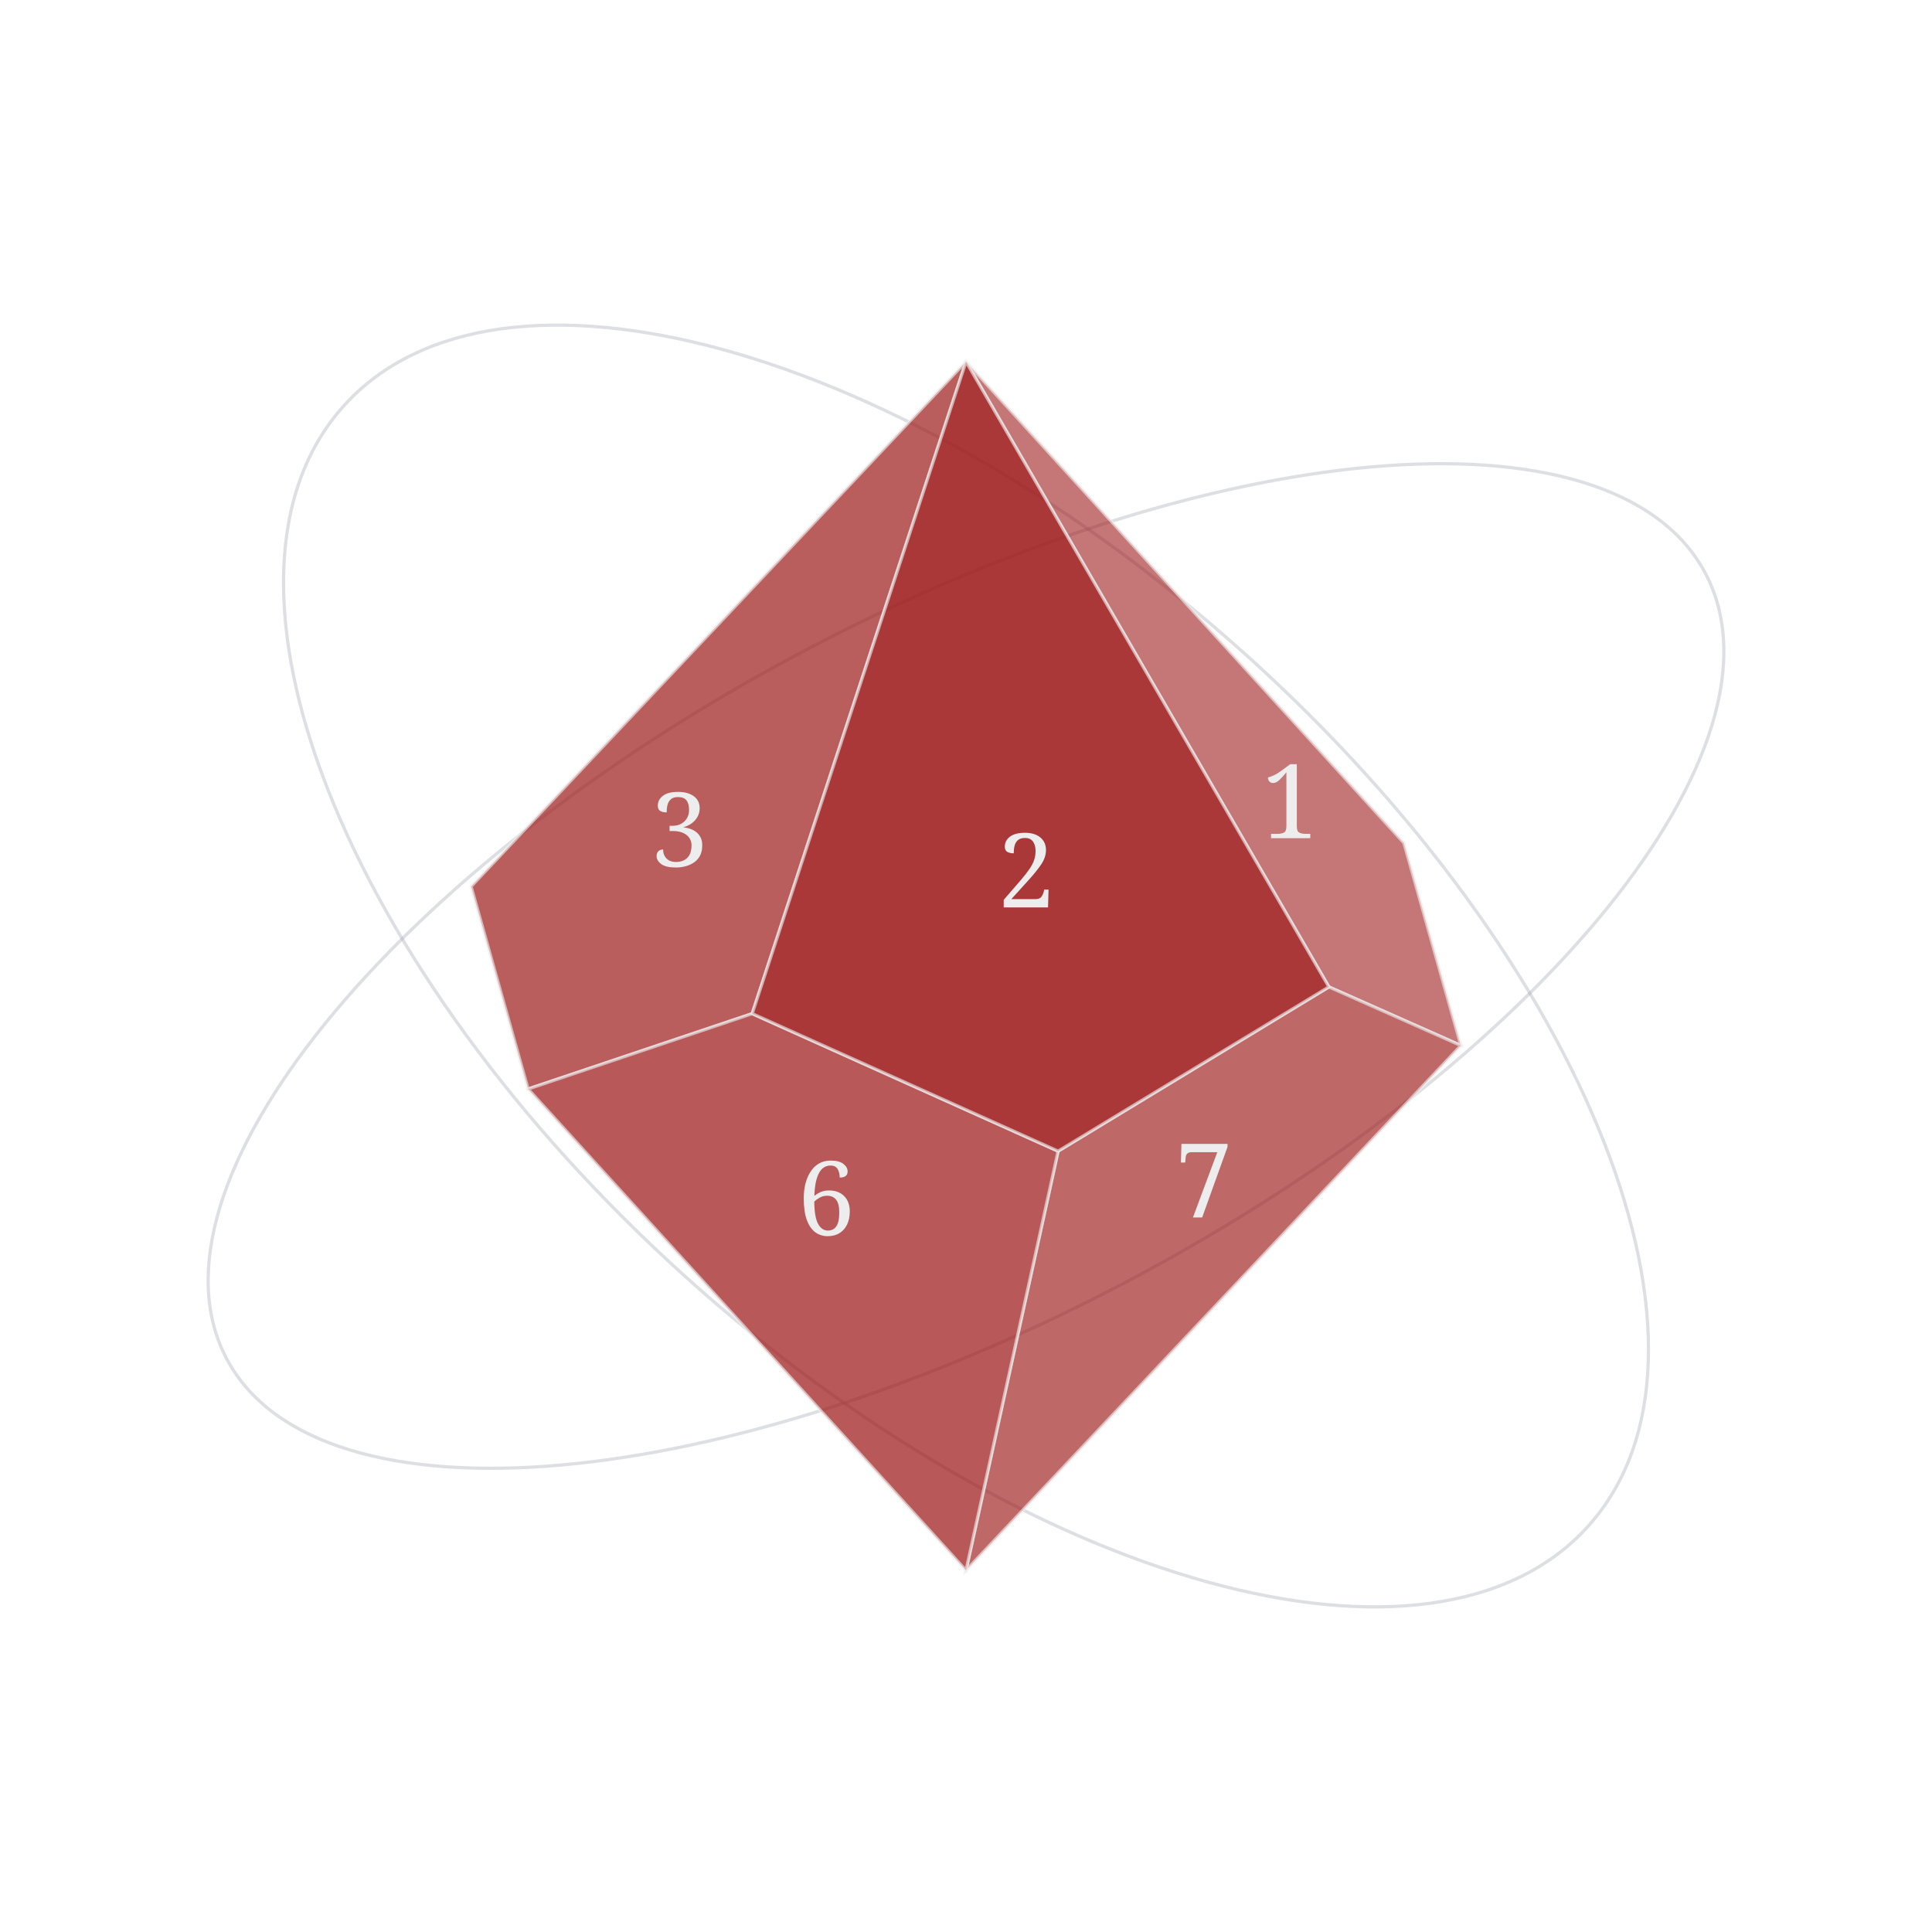
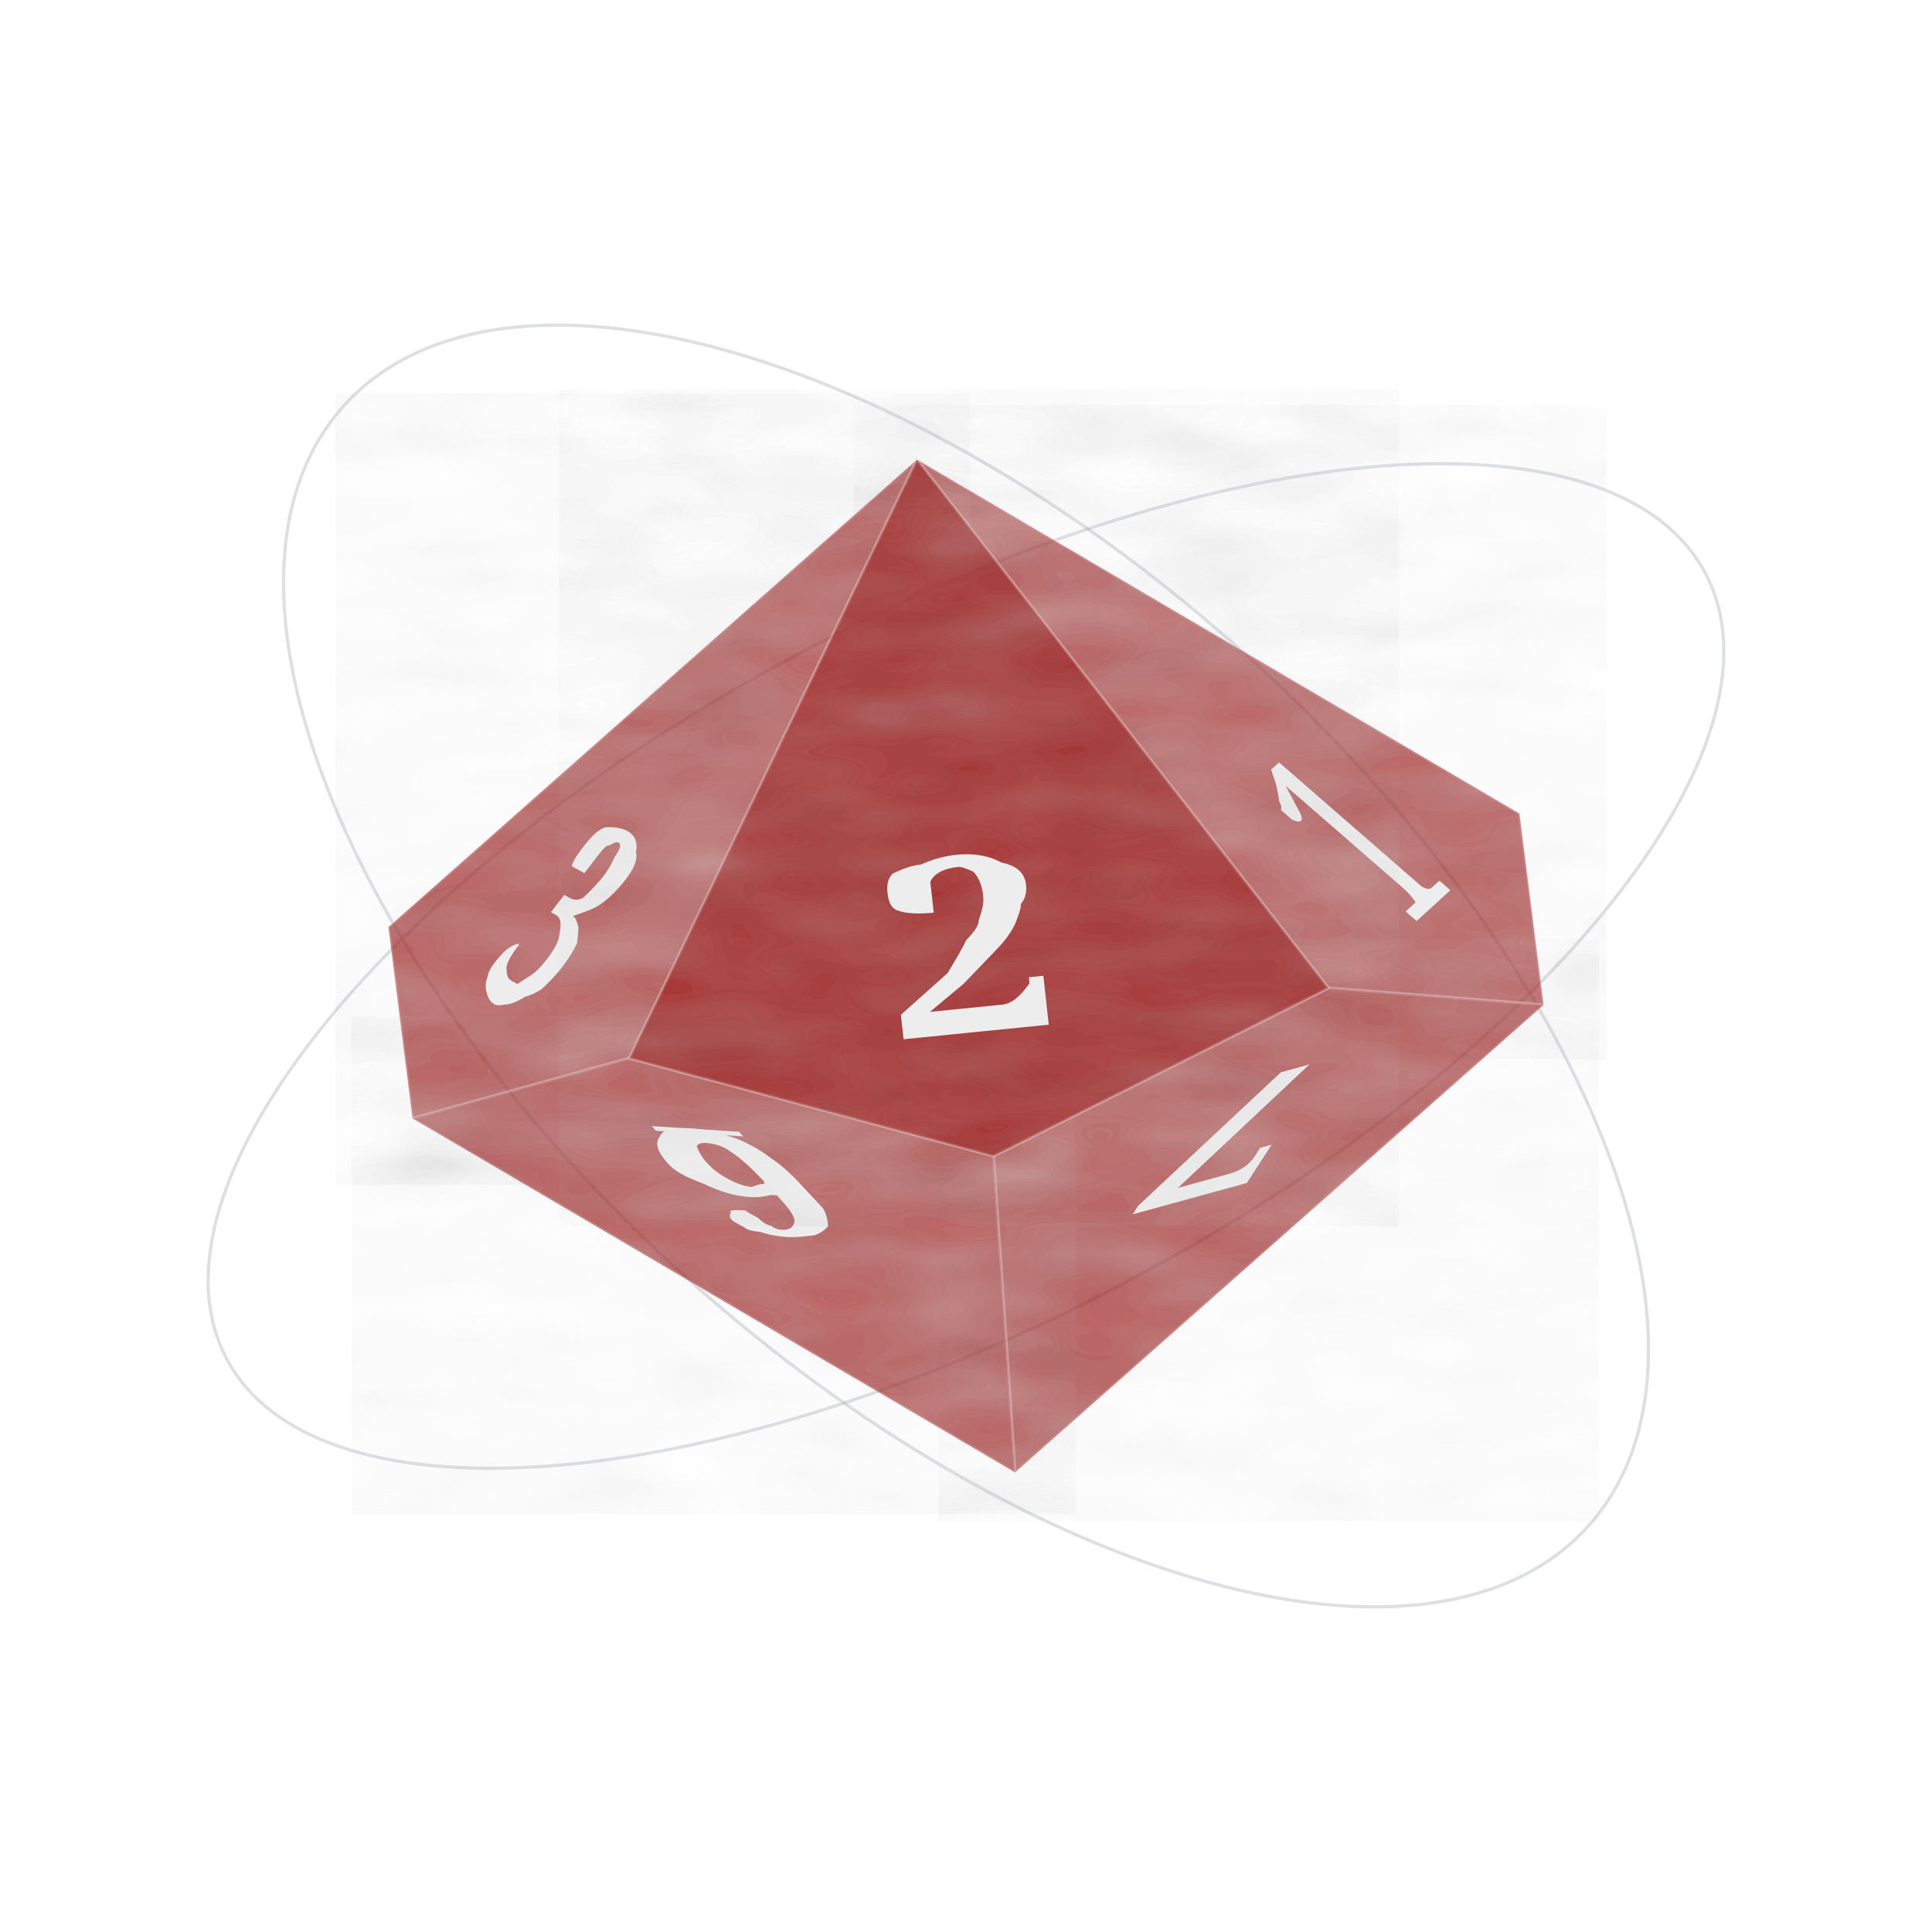
<svg xmlns="http://www.w3.org/2000/svg" viewBox="0 0 600 600">
+   <defs>
+     <filter id="resin">
+       <feTurbulence type="fractalNoise" baseFrequency=".025 .07" numOctaves="2" seed="17" />
+       <feColorMatrix type="saturate" values="0" />
+       <feComponentTransfer>
+         <feFuncA type="linear" slope=".12" />
+       </feComponentTransfer>
+       <feBlend in="SourceGraphic" mode="soft-light" />
+     </filter>
+   </defs>
  <g fill="none" stroke="#9DA3AE" stroke-opacity=".35">
    <ellipse cx="300" cy="300" rx="260" ry="110" transform="rotate(-28 300 300)" />
    <ellipse cx="300" cy="300" rx="260" ry="130" transform="rotate(42 300 300)" />
  </g>
-   <polygon points="300.0,112.3 436.0,261.8 453.7,324.7 412.7,306.5" fill="#9E1B1B" fill-opacity="0.60" stroke="#EDEDED" stroke-opacity=".65" />
-   <text x="400.6" y="260.3" fill="#EDEDED" font-family="Cinzel,serif" font-size="32" text-anchor="middle">1</text>
-   <polygon points="300.0,487.7 453.7,324.7 412.7,306.5 328.6,357.5" fill="#9E1B1B" fill-opacity="0.66" stroke="#EDEDED" stroke-opacity=".65" />
-   <text x="373.8" y="378.1" fill="#EDEDED" font-family="Cinzel,serif" font-size="32" text-anchor="middle">7</text>
-   <polygon points="300.0,112.3 233.6,314.8 164.0,338.2 146.3,275.3" fill="#9E1B1B" fill-opacity="0.71" stroke="#EDEDED" stroke-opacity=".65" />
-   <text x="211.0" y="269.1" fill="#EDEDED" font-family="Cinzel,serif" font-size="32" text-anchor="middle">3</text>
-   <polygon points="300.0,487.7 328.6,357.5 233.6,314.8 164.0,338.2" fill="#9E1B1B" fill-opacity="0.73" stroke="#EDEDED" stroke-opacity=".65" />
-   <text x="256.6" y="383.6" fill="#EDEDED" font-family="Cinzel,serif" font-size="32" text-anchor="middle">6</text>
-   <polygon points="300.0,112.3 412.7,306.5 328.6,357.5 233.6,314.8" fill="#9E1B1B" fill-opacity="0.87" stroke="#EDEDED" stroke-opacity=".65" />
-   <text x="318.7" y="281.8" fill="#EDEDED" font-family="Cinzel,serif" font-size="32" text-anchor="middle">2</text>
+   <polygon points="412.53,306.84 479.36,312.09 471.87,252.66 284.77,142.74" fill="#9E1B1B" fill-opacity="0.67" stroke="#EDEDED" stroke-opacity=".22" filter="url(#resin)" />
+   <g transform="matrix(39.437 -36.009 109.265 95.095 412.132 253.582)">
+     <text y=".05" fill="#EDEDED" font-family="Cinzel,serif" font-size="0.639" font-weight="600" text-anchor="middle" dominant-baseline="central">1</text>
+   </g>
+   <polygon points="120.64,287.91 128.13,347.34 195.45,328.63 284.77,142.74" fill="#9E1B1B" fill-opacity="0.68" stroke="#EDEDED" stroke-opacity=".22" filter="url(#resin)" />
+   <g transform="matrix(49.720 27.061 -87.954 114.889 182.249 276.653)">
+     <text y=".05" fill="#EDEDED" font-family="Cinzel,serif" font-size="0.639" font-weight="600" text-anchor="middle" dominant-baseline="central">3</text>
+   </g>
+   <polygon points="315.23,457.26 479.36,312.09 412.53,306.84 308.53,359.04" fill="#9E1B1B" fill-opacity="0.68" stroke="#EDEDED" stroke-opacity=".22" filter="url(#resin)" />
+   <g transform="matrix(-113.531 31.203 54.633 -84.464 378.911 358.810)">
+     <text y=".05" fill="#EDEDED" font-family="Cinzel,serif" font-size="0.639" font-weight="600" text-anchor="middle" dominant-baseline="central">7</text>
+   </g>
+   <polygon points="315.23,457.26 308.53,359.04 195.45,328.63 128.13,347.34" fill="#9E1B1B" fill-opacity="0.68" stroke="#EDEDED" stroke-opacity=".22" filter="url(#resin)" />
+   <g transform="matrix(-119.886 -7.776 -67.255 -72.231 236.836 373.069)">
+     <text y=".05" fill="#EDEDED" font-family="Cinzel,serif" font-size="0.639" font-weight="600" text-anchor="middle" dominant-baseline="central">6</text>
+     <path d="M -0.113 0.301 h 0.226" stroke="#EDEDED" stroke-width=".02" />
+   </g>
+   <polygon points="195.45,328.63 308.53,359.04 412.53,306.84 284.77,142.74" fill="#9E1B1B" fill-opacity="0.87" stroke="#EDEDED" stroke-opacity=".22" filter="url(#resin)" />
+   <g transform="matrix(144.260 -14.478 13.340 121.459 300.320 284.312)">
+     <text y=".05" fill="#EDEDED" font-family="Cinzel,serif" font-size="0.639" font-weight="600" text-anchor="middle" dominant-baseline="central">2</text>
+   </g>
</svg>
